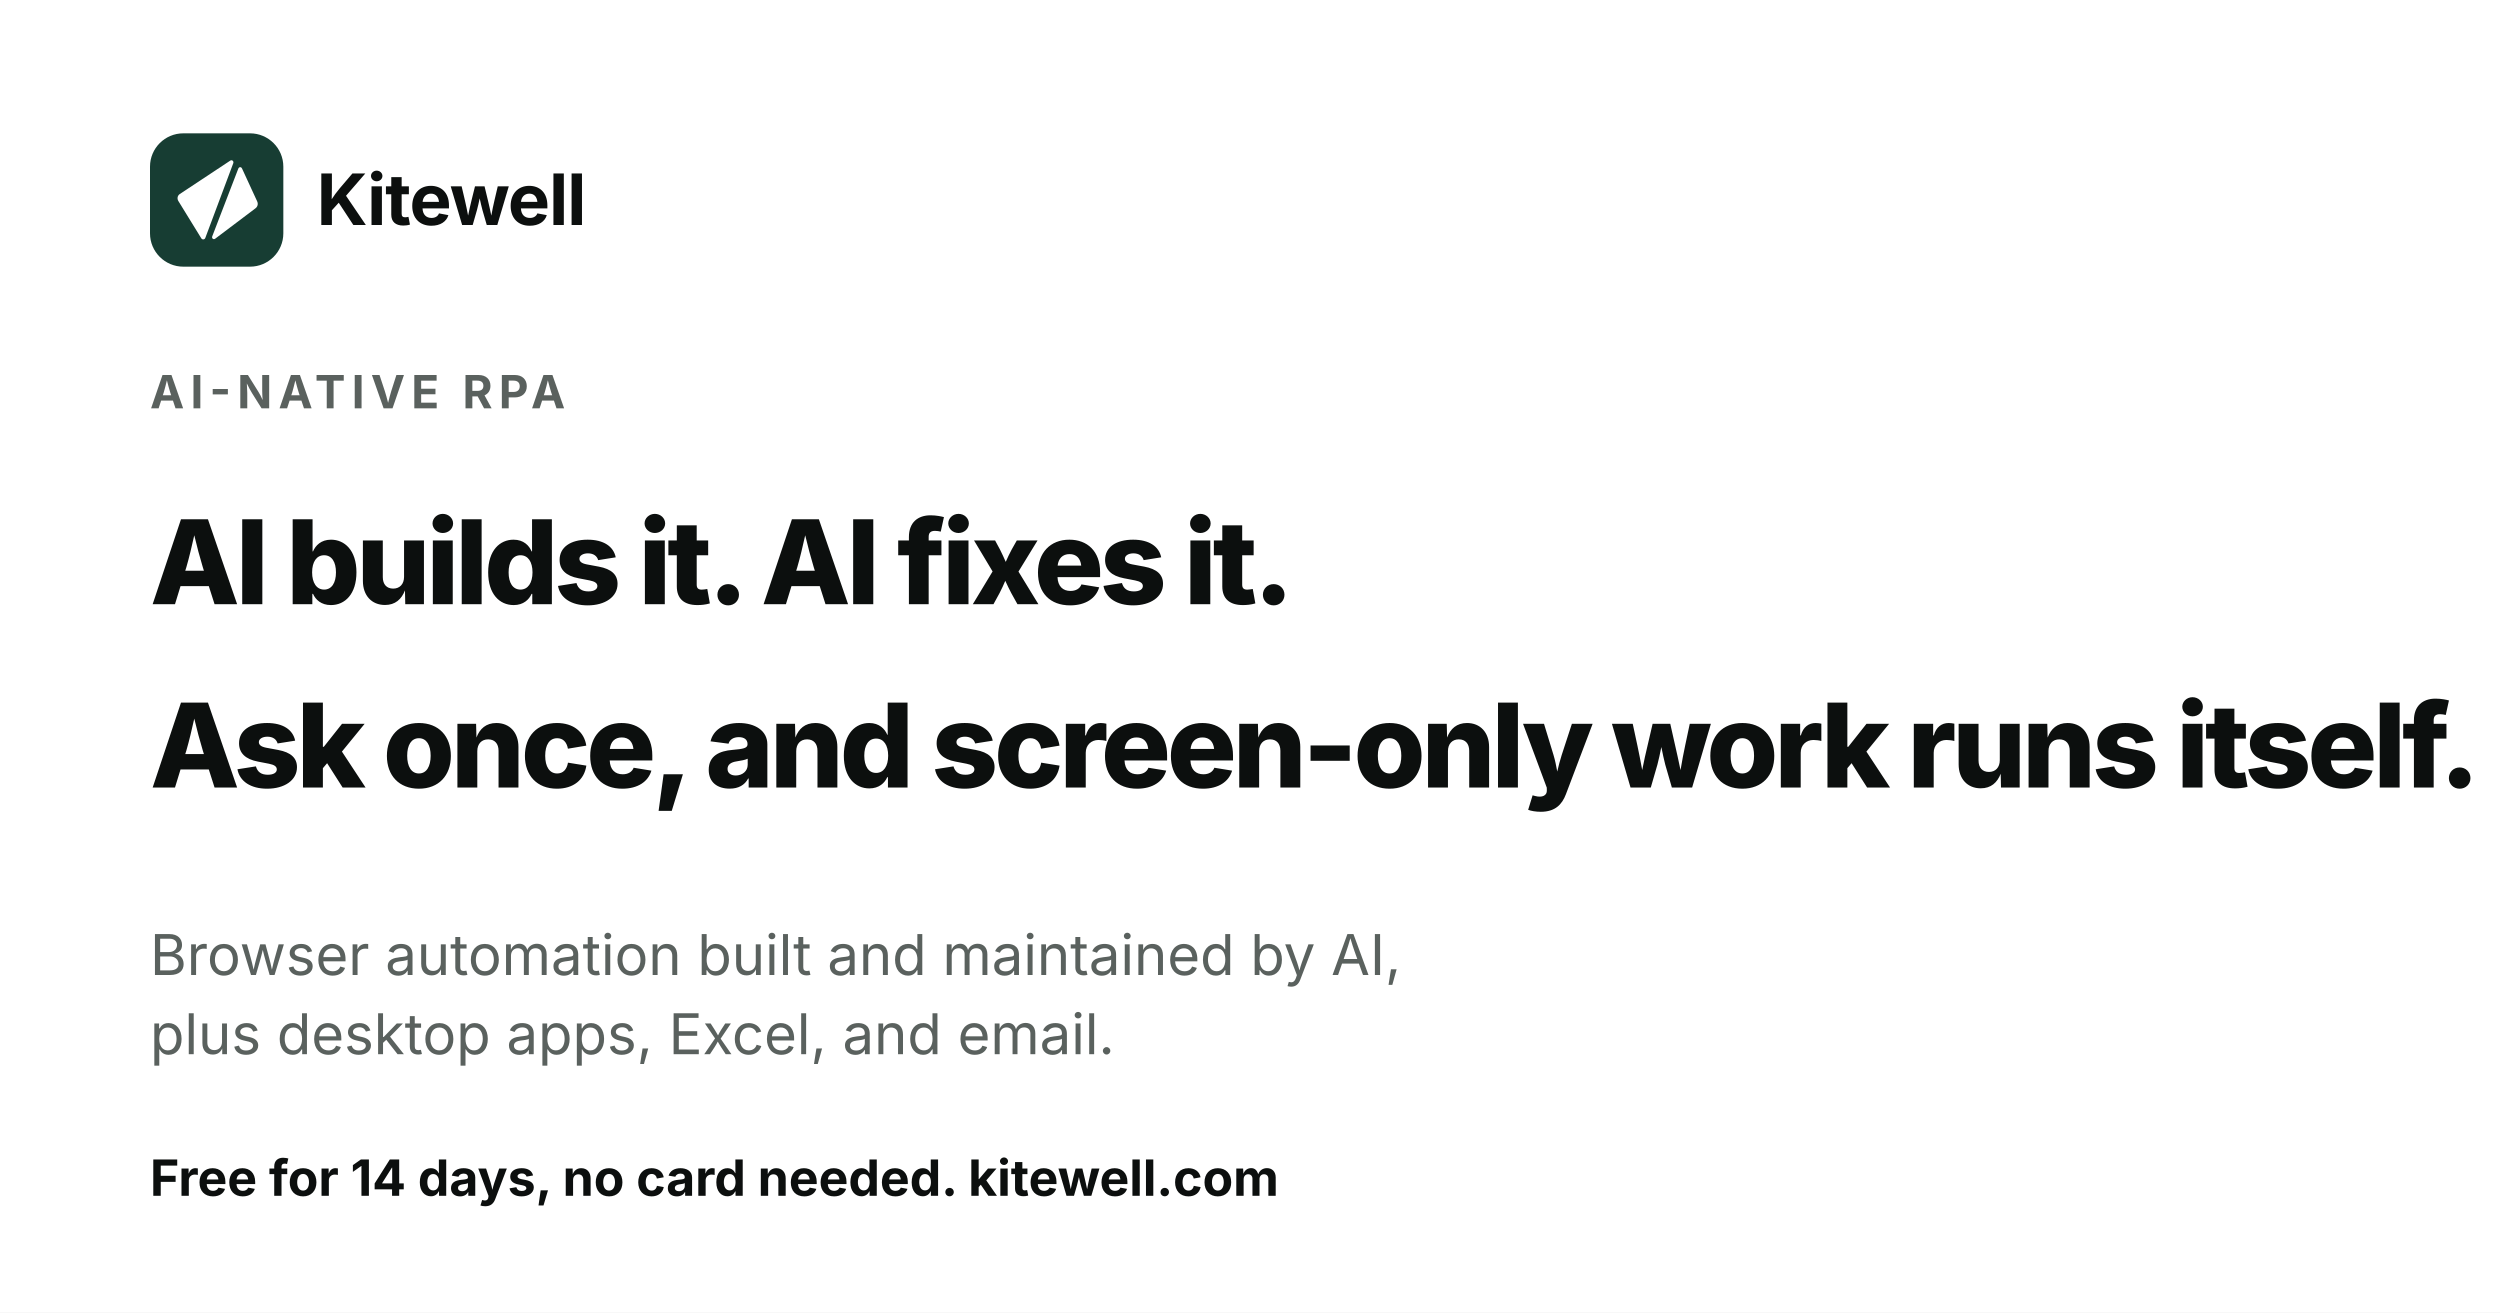
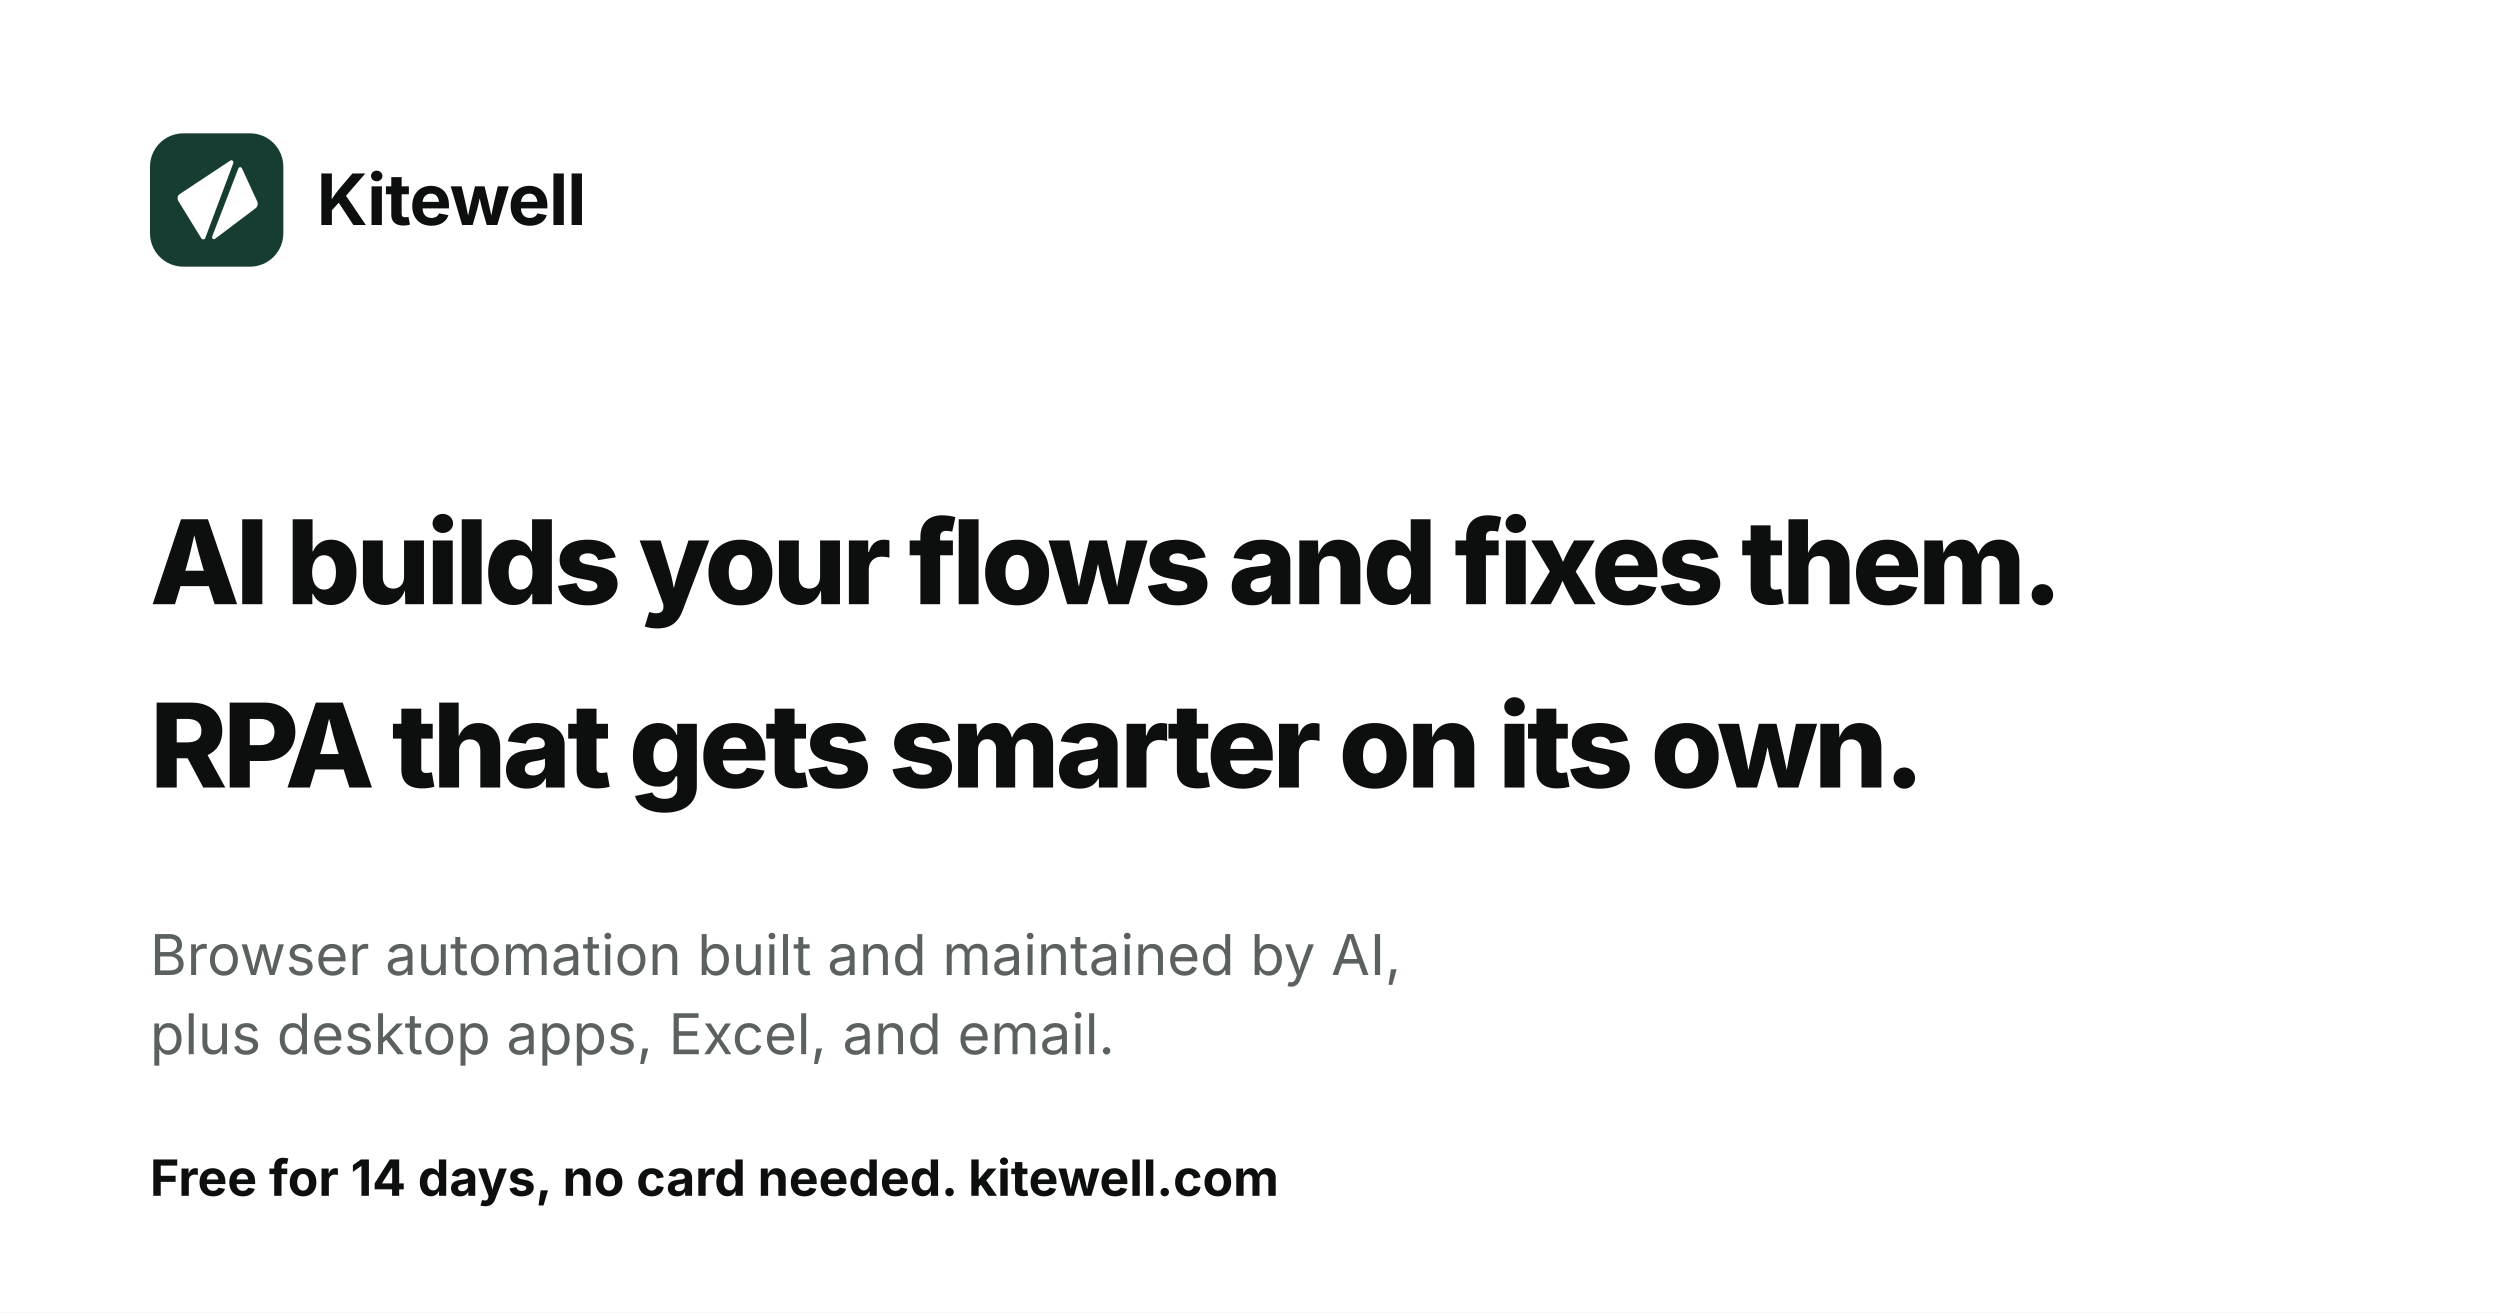
<svg xmlns="http://www.w3.org/2000/svg" width="1200" height="630" viewBox="0 0 1200 630">
  <rect width="1200" height="630" fill="#ffffff" />
  <svg x="72" y="64" width="64" height="64" viewBox="0 0 64 64">
    <rect width="64" height="64" rx="16" fill="#173d33" />
    <g transform="translate(10 10) scale(.6875)" fill="#ffffff">
      <path d="M41.5 4.5C42.7 3.7 44.1 4.9 43.6 6.3L24.1 58.4C23.7 59.7 22 59.9 21.3 58.8L5.3 32.8C4.2 31.1 4.6 28.9 6.3 27.8Z" />
      <path d="M47.1 10.1C47.6 8.8 49.1 8.7 49.7 10L60.3 33C61.1 34.7 60.6 36.7 59.1 37.8L31 59C29.8 59.9 28.4 58.8 28.9 57.4Z" />
    </g>
  </svg>
  <text x="152" y="108" fill="#0c0f0e" font-family="-apple-system, BlinkMacSystemFont, &quot;Helvetica Neue&quot;, &quot;Hiragino Sans&quot;, sans-serif" font-size="34" font-weight="700" letter-spacing="-0.5">Kitewell</text>
-   <text x="72" y="196" fill="#5a615e" font-family="-apple-system, BlinkMacSystemFont, &quot;Helvetica Neue&quot;, &quot;Hiragino Sans&quot;, sans-serif" font-size="22" font-weight="650" letter-spacing="3">AI-NATIVE RPA</text>
-   <text x="72" y="290" fill="#0c0f0e" font-family="-apple-system, BlinkMacSystemFont, &quot;Helvetica Neue&quot;, &quot;Hiragino Sans&quot;, sans-serif" font-size="56" font-weight="800" letter-spacing="-2.0">AI builds it. AI fixes it.</text>
-   <text x="72" y="378" fill="#0c0f0e" font-family="-apple-system, BlinkMacSystemFont, &quot;Helvetica Neue&quot;, &quot;Hiragino Sans&quot;, sans-serif" font-size="56" font-weight="800" letter-spacing="-2.0">Ask once, and screen-only work runs itself.</text>
+   <text x="72" y="290" fill="#0c0f0e" font-family="-apple-system, BlinkMacSystemFont, &quot;Helvetica Neue&quot;, &quot;Hiragino Sans&quot;, sans-serif" font-size="56" font-weight="800" letter-spacing="-2.0">AI builds your flows and fixes them.</text>
+   <text x="72" y="378" fill="#0c0f0e" font-family="-apple-system, BlinkMacSystemFont, &quot;Helvetica Neue&quot;, &quot;Hiragino Sans&quot;, sans-serif" font-size="56" font-weight="800" letter-spacing="-2.0">RPA that gets smarter on its own.</text>
  <text x="72" y="468" fill="#5a615e" font-family="-apple-system, BlinkMacSystemFont, &quot;Helvetica Neue&quot;, &quot;Hiragino Sans&quot;, sans-serif" font-size="27">Browser automation built and maintained by AI,</text>
  <text x="72" y="506" fill="#5a615e" font-family="-apple-system, BlinkMacSystemFont, &quot;Helvetica Neue&quot;, &quot;Hiragino Sans&quot;, sans-serif" font-size="27">plus desktop apps, Excel, and email.</text>
  <text x="72" y="574" fill="#0c0f0e" font-family="-apple-system, BlinkMacSystemFont, &quot;Helvetica Neue&quot;, &quot;Hiragino Sans&quot;, sans-serif" font-size="24" font-weight="650">Free for 14 days, no card needed. kitewell.com</text>
</svg>
